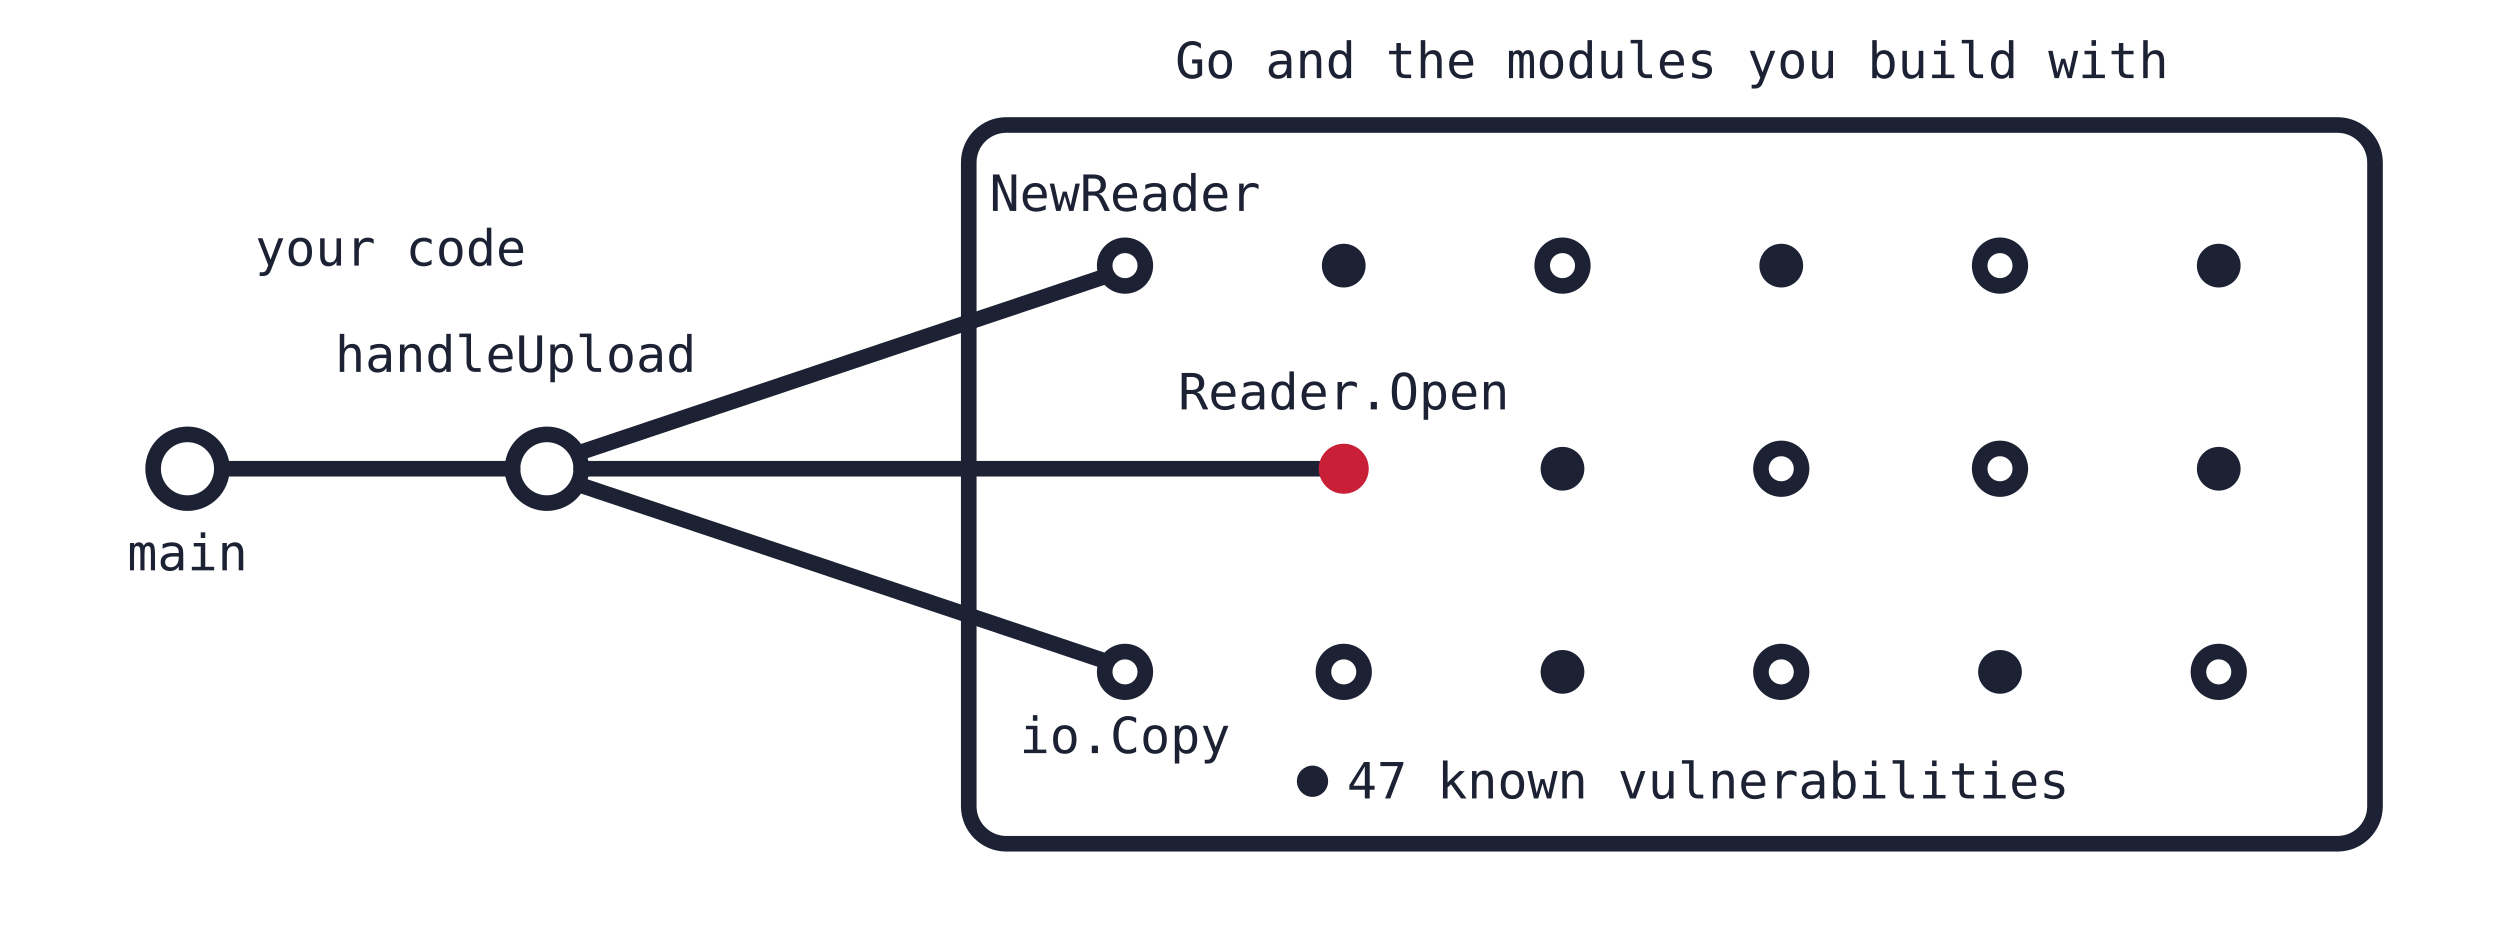
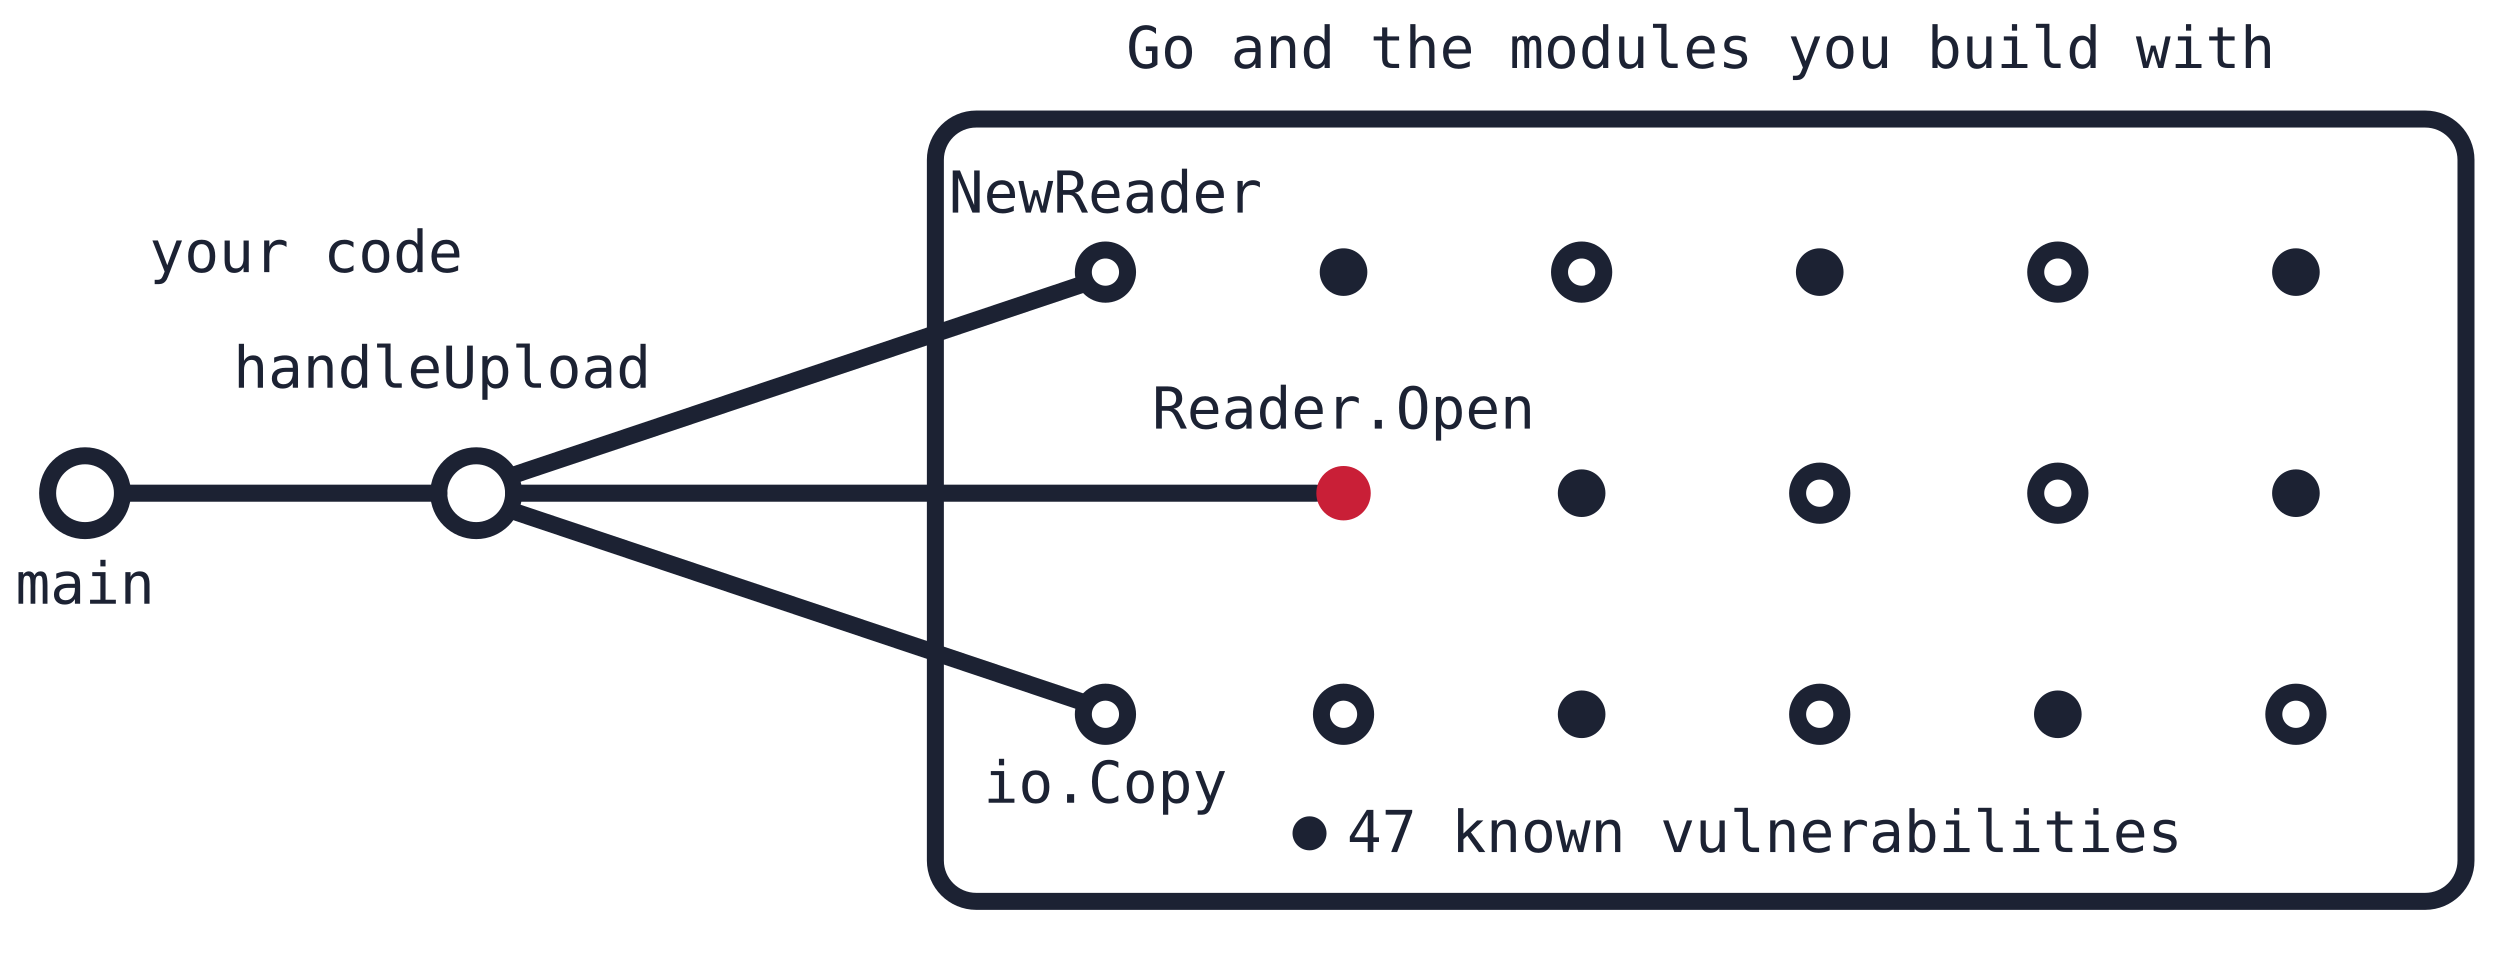
- <svg xmlns="http://www.w3.org/2000/svg" viewBox="0 0 1600 600" width="1600" height="600">
-   <g fill="none" stroke="#1C2233" stroke-width="10" stroke-linecap="round" stroke-linejoin="round" font-family="IBM Plex Mono, monospace" font-size="32">
+ <svg xmlns="http://www.w3.org/2000/svg" viewBox="70 10 1470 560" width="1470" height="560">
+   <g fill="none" stroke="#1C2233" stroke-width="10" stroke-linecap="round" stroke-linejoin="round" font-family="IBM Plex Mono, monospace" font-size="34">
    <g data-step="0">
      <rect x="620" y="80" width="900" height="460" rx="24" />
      <text x="1070" y="50" fill="#1C2233" stroke="none" text-anchor="middle">Go and the modules you build with</text>
      <circle cx="720" cy="170" r="13" />
      <circle cx="720" cy="430" r="13" />
      <circle cx="1000" cy="170" r="13" />
      <circle cx="1280" cy="170" r="13" />
      <circle cx="1140" cy="300" r="13" />
      <circle cx="1280" cy="300" r="13" />
      <circle cx="860" cy="430" r="13" />
      <circle cx="1140" cy="430" r="13" />
      <circle cx="1420" cy="430" r="13" />
      <circle cx="860" cy="170" r="14" fill="#1C2233" stroke="none" />
      <circle cx="1140" cy="170" r="14" fill="#1C2233" stroke="none" />
      <circle cx="1420" cy="170" r="14" fill="#1C2233" stroke="none" />
      <circle cx="1000" cy="300" r="14" fill="#1C2233" stroke="none" />
      <circle cx="1420" cy="300" r="14" fill="#1C2233" stroke="none" />
      <circle cx="1000" cy="430" r="14" fill="#1C2233" stroke="none" />
      <circle cx="1280" cy="430" r="14" fill="#1C2233" stroke="none" />
      <circle cx="860" cy="300" r="14" fill="#1C2233" stroke="none" />
      <circle cx="840" cy="500" r="10" fill="#1C2233" stroke="none" />
      <text x="862" y="511" fill="#1C2233" stroke="none">47 known vulnerabilities</text>
    </g>
    <g data-step="1">
      <text x="250" y="170" fill="#1C2233" stroke="none" text-anchor="middle">your code</text>
      <circle cx="120" cy="300" r="22" />
      <text x="120" y="365" fill="#1C2233" stroke="none" text-anchor="middle">main</text>
      <path d="M142 300 H328" />
      <circle cx="350" cy="300" r="22" />
      <text x="330" y="238" fill="#1C2233" stroke="none" text-anchor="middle">handleUpload</text>
      <path d="M370 290 L707 177 M370 310 L707 423" />
      <text x="720" y="135" fill="#1C2233" stroke="none" text-anchor="middle">NewReader</text>
      <text x="720" y="482" fill="#1C2233" stroke="none" text-anchor="middle">io.Copy</text>
    </g>
    <g data-step="2">
      <path d="M372 300 H844" />
      <circle cx="860" cy="300" r="16" fill="#C91F37" stroke="none" />
      <text x="860" y="262" fill="#1C2233" stroke="none" text-anchor="middle">Reader.Open</text>
    </g>
  </g>
</svg>
